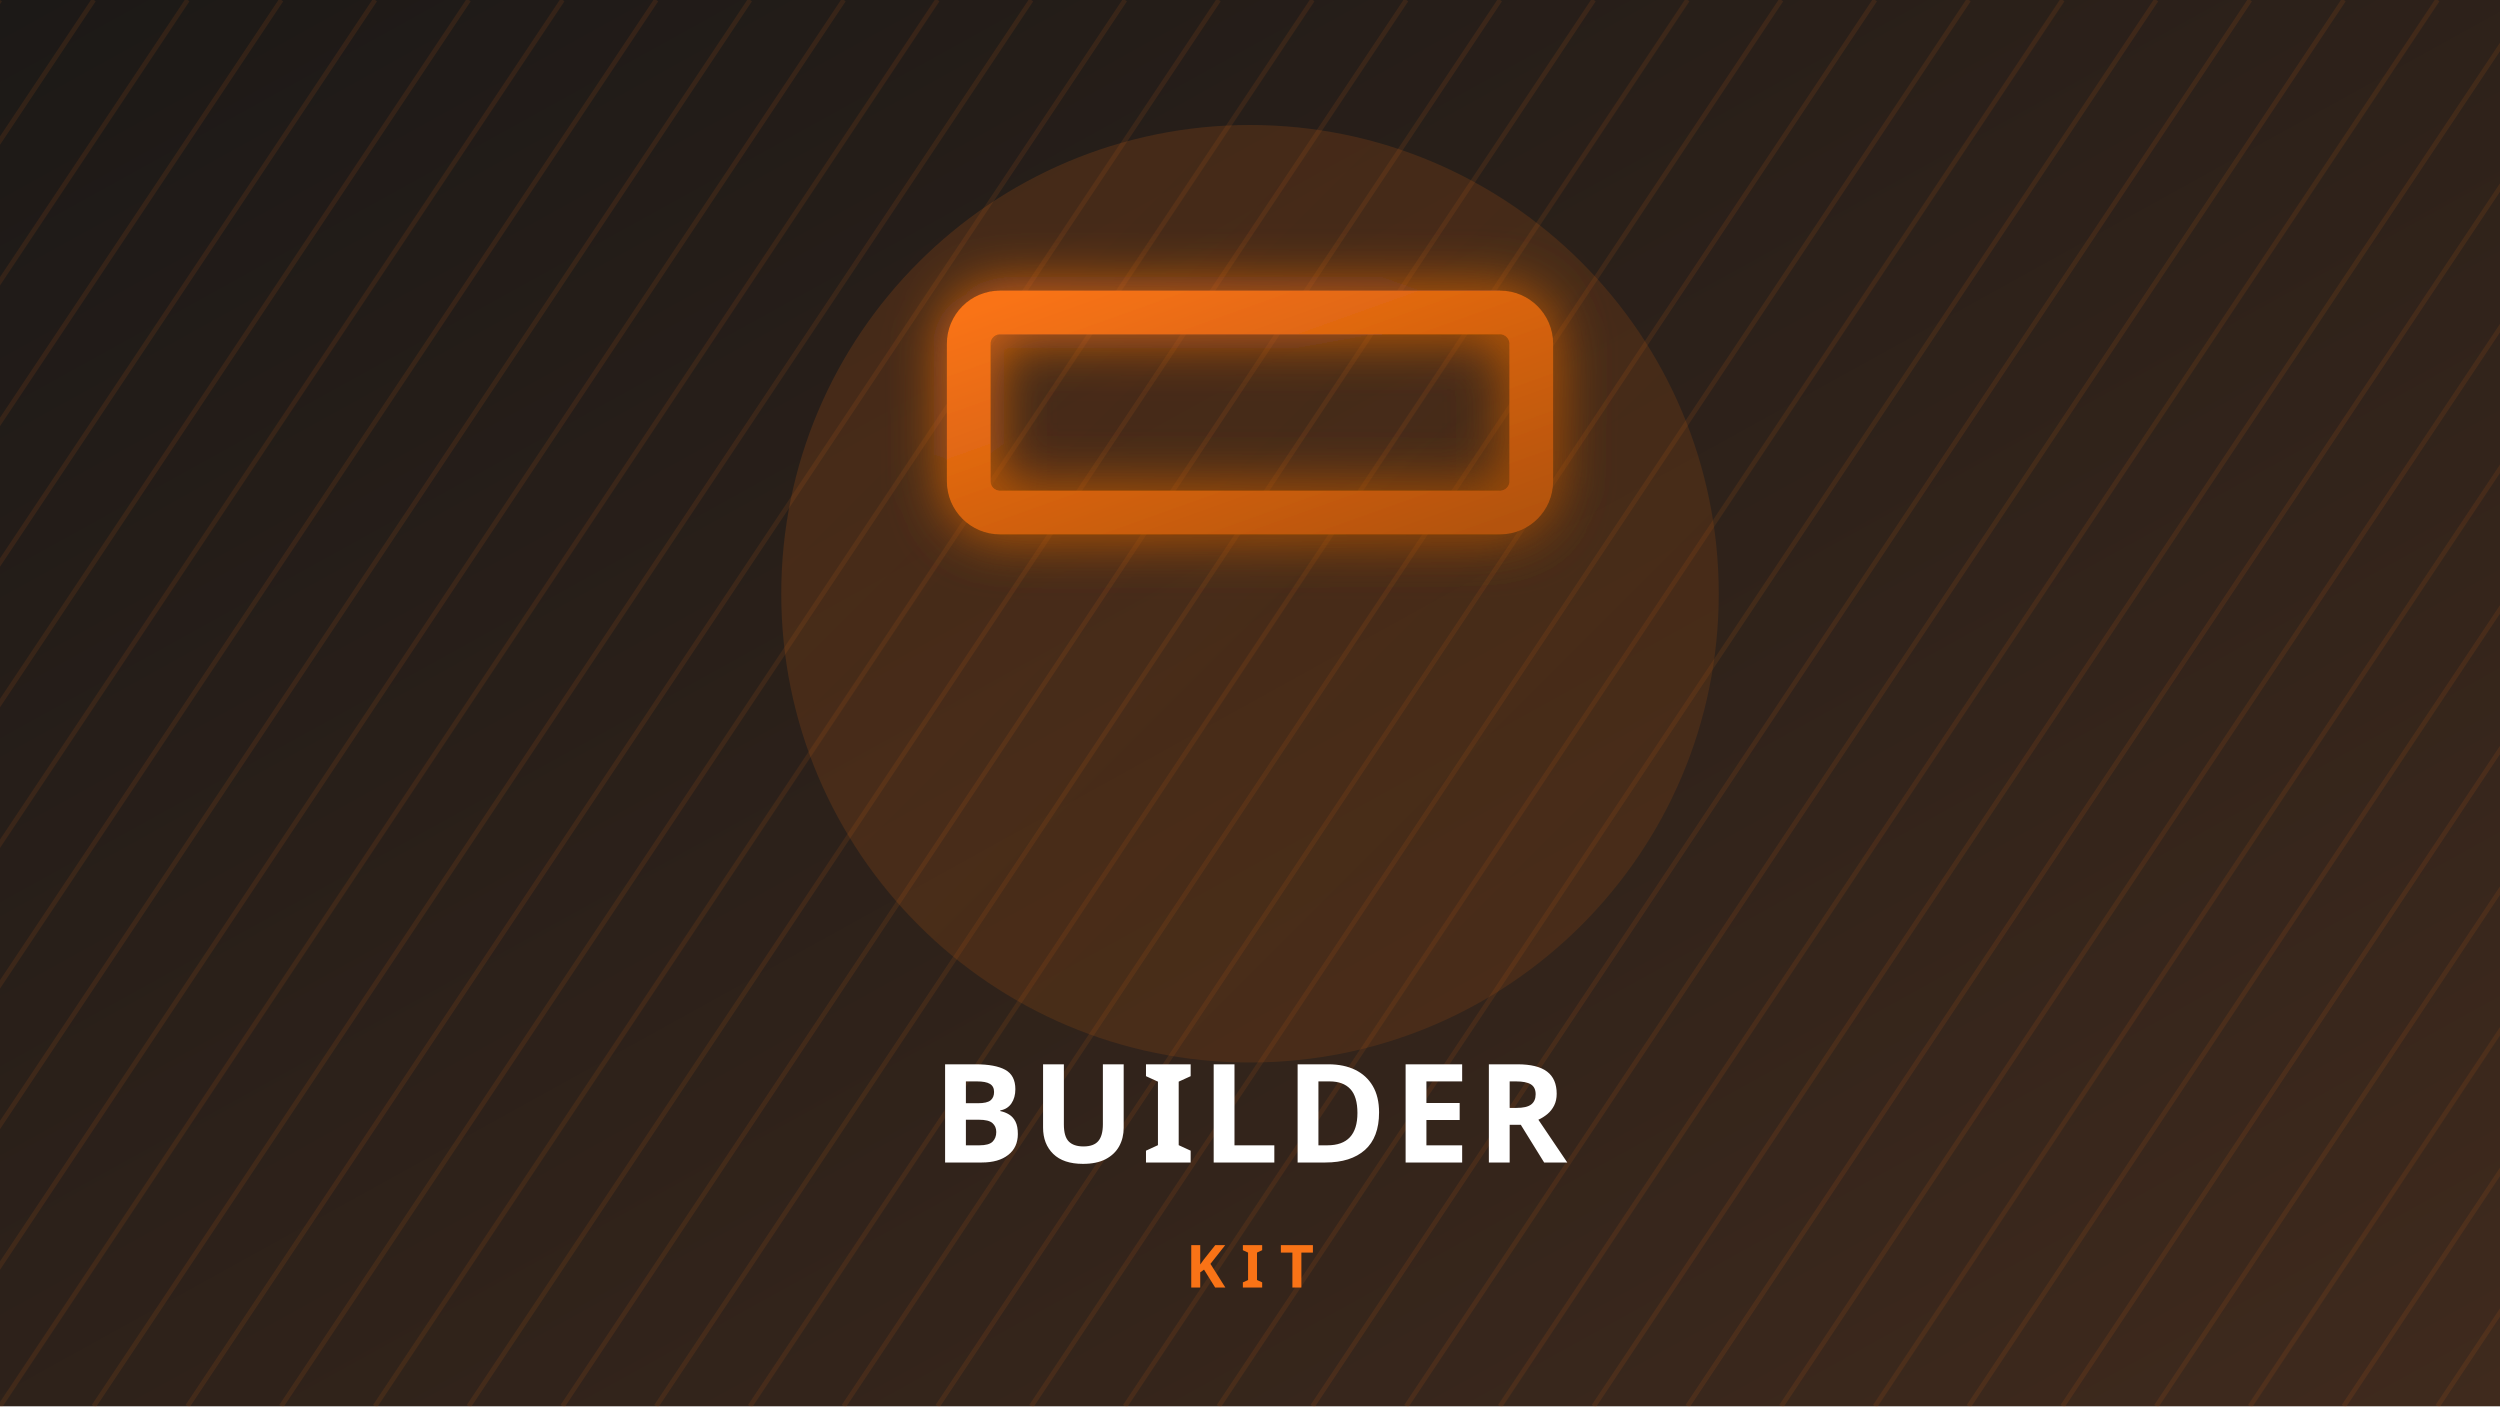
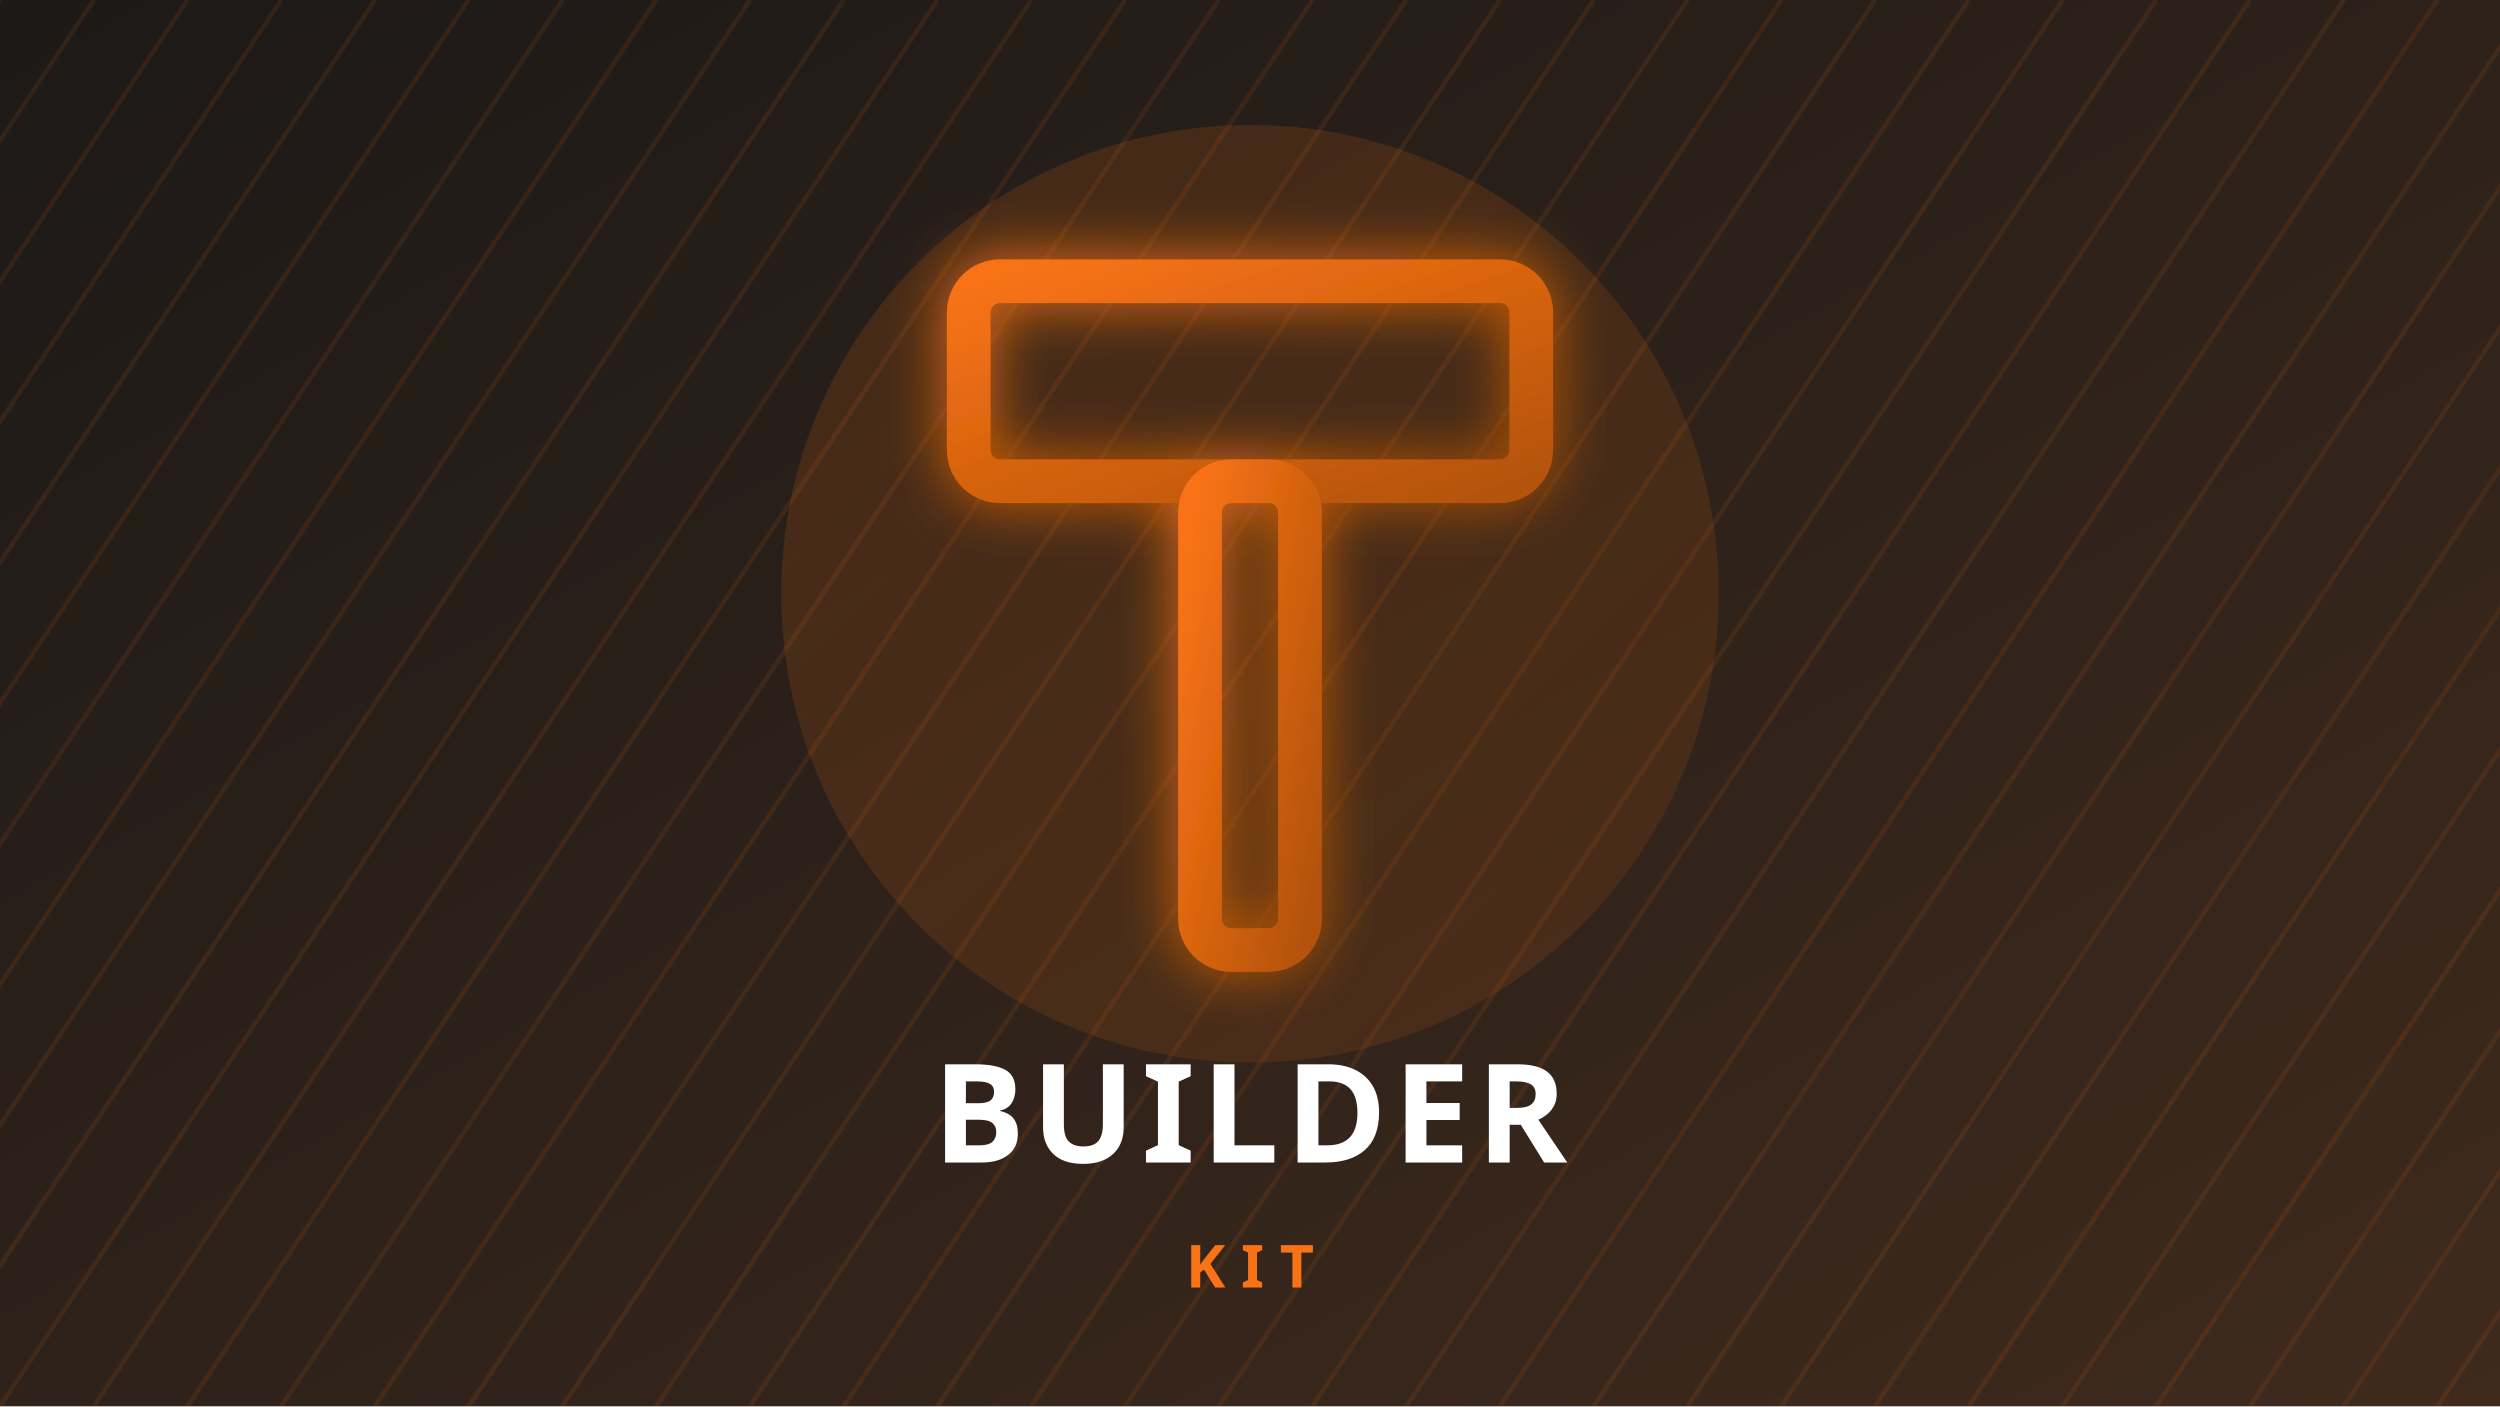
<svg xmlns="http://www.w3.org/2000/svg" viewBox="0 0 800 450" width="800" height="450">
  <defs>
    <linearGradient id="bg" x1="0" y1="0" x2="1" y2="1">
      <stop offset="0" stop-color="#1c1917" />
      <stop offset="1" stop-color="#3f2a1d" />
    </linearGradient>
    <linearGradient id="ac" x1="0" y1="0" x2="1" y2="1">
      <stop offset="0" stop-color="#f97316" />
      <stop offset="1" stop-color="#b45309" />
    </linearGradient>
    <filter id="glow" x="-30%" y="-30%" width="160%" height="160%">
      <feGaussianBlur stdDeviation="9" result="b" />
      <feMerge>
        <feMergeNode in="b" />
        <feMergeNode in="SourceGraphic" />
      </feMerge>
    </filter>
  </defs>
  <rect width="800" height="450" fill="url(#bg)" />
  <g opacity=".10" stroke="#f97316" stroke-width="1.5">
    <line x1="0" y1="0" x2="-300" y2="450" />
    <line x1="30" y1="0" x2="-270" y2="450" />
    <line x1="60" y1="0" x2="-240" y2="450" />
    <line x1="90" y1="0" x2="-210" y2="450" />
    <line x1="120" y1="0" x2="-180" y2="450" />
    <line x1="150" y1="0" x2="-150" y2="450" />
    <line x1="180" y1="0" x2="-120" y2="450" />
    <line x1="210" y1="0" x2="-90" y2="450" />
    <line x1="240" y1="0" x2="-60" y2="450" />
    <line x1="270" y1="0" x2="-30" y2="450" />
    <line x1="300" y1="0" x2="0" y2="450" />
    <line x1="330" y1="0" x2="30" y2="450" />
    <line x1="360" y1="0" x2="60" y2="450" />
    <line x1="390" y1="0" x2="90" y2="450" />
    <line x1="420" y1="0" x2="120" y2="450" />
    <line x1="450" y1="0" x2="150" y2="450" />
    <line x1="480" y1="0" x2="180" y2="450" />
    <line x1="510" y1="0" x2="210" y2="450" />
    <line x1="540" y1="0" x2="240" y2="450" />
    <line x1="570" y1="0" x2="270" y2="450" />
    <line x1="600" y1="0" x2="300" y2="450" />
    <line x1="630" y1="0" x2="330" y2="450" />
    <line x1="660" y1="0" x2="360" y2="450" />
    <line x1="690" y1="0" x2="390" y2="450" />
    <line x1="720" y1="0" x2="420" y2="450" />
    <line x1="750" y1="0" x2="450" y2="450" />
    <line x1="780" y1="0" x2="480" y2="450" />
    <line x1="810" y1="0" x2="510" y2="450" />
    <line x1="840" y1="0" x2="540" y2="450" />
    <line x1="870" y1="0" x2="570" y2="450" />
    <line x1="900" y1="0" x2="600" y2="450" />
    <line x1="930" y1="0" x2="630" y2="450" />
    <line x1="960" y1="0" x2="660" y2="450" />
    <line x1="990" y1="0" x2="690" y2="450" />
    <line x1="1020" y1="0" x2="720" y2="450" />
    <line x1="1050" y1="0" x2="750" y2="450" />
    <line x1="1080" y1="0" x2="780" y2="450" />
    <line x1="1110" y1="0" x2="810" y2="450" />
    <line x1="1140" y1="0" x2="840" y2="450" />
  </g>
  <circle cx="400" cy="190" r="150" fill="url(#ac)" opacity=".16" />
  <g transform="translate(144 -40)" filter="url(#glow)" fill="none" stroke="url(#ac)" stroke-width="14" stroke-linecap="round" stroke-linejoin="round">
-     <rect x="166" y="140" width="180" height="64" rx="10" />
-     <path d="M256 204 V340" />
+     <rect x="166" y="130" width="180" height="64" rx="10" />
+     <rect x="240" y="194" width="32" height="150" rx="10" />
  </g>
  <text x="400" y="372" text-anchor="middle" font-family="Impact, 'Arial Black', sans-serif" font-size="44" font-weight="900" letter-spacing="2" fill="#fff">BUILDER</text>
  <text x="400" y="412" text-anchor="middle" font-family="Impact, 'Arial Black', sans-serif" font-size="19" font-weight="700" letter-spacing="5" fill="#f97316">KIT</text>
</svg>
